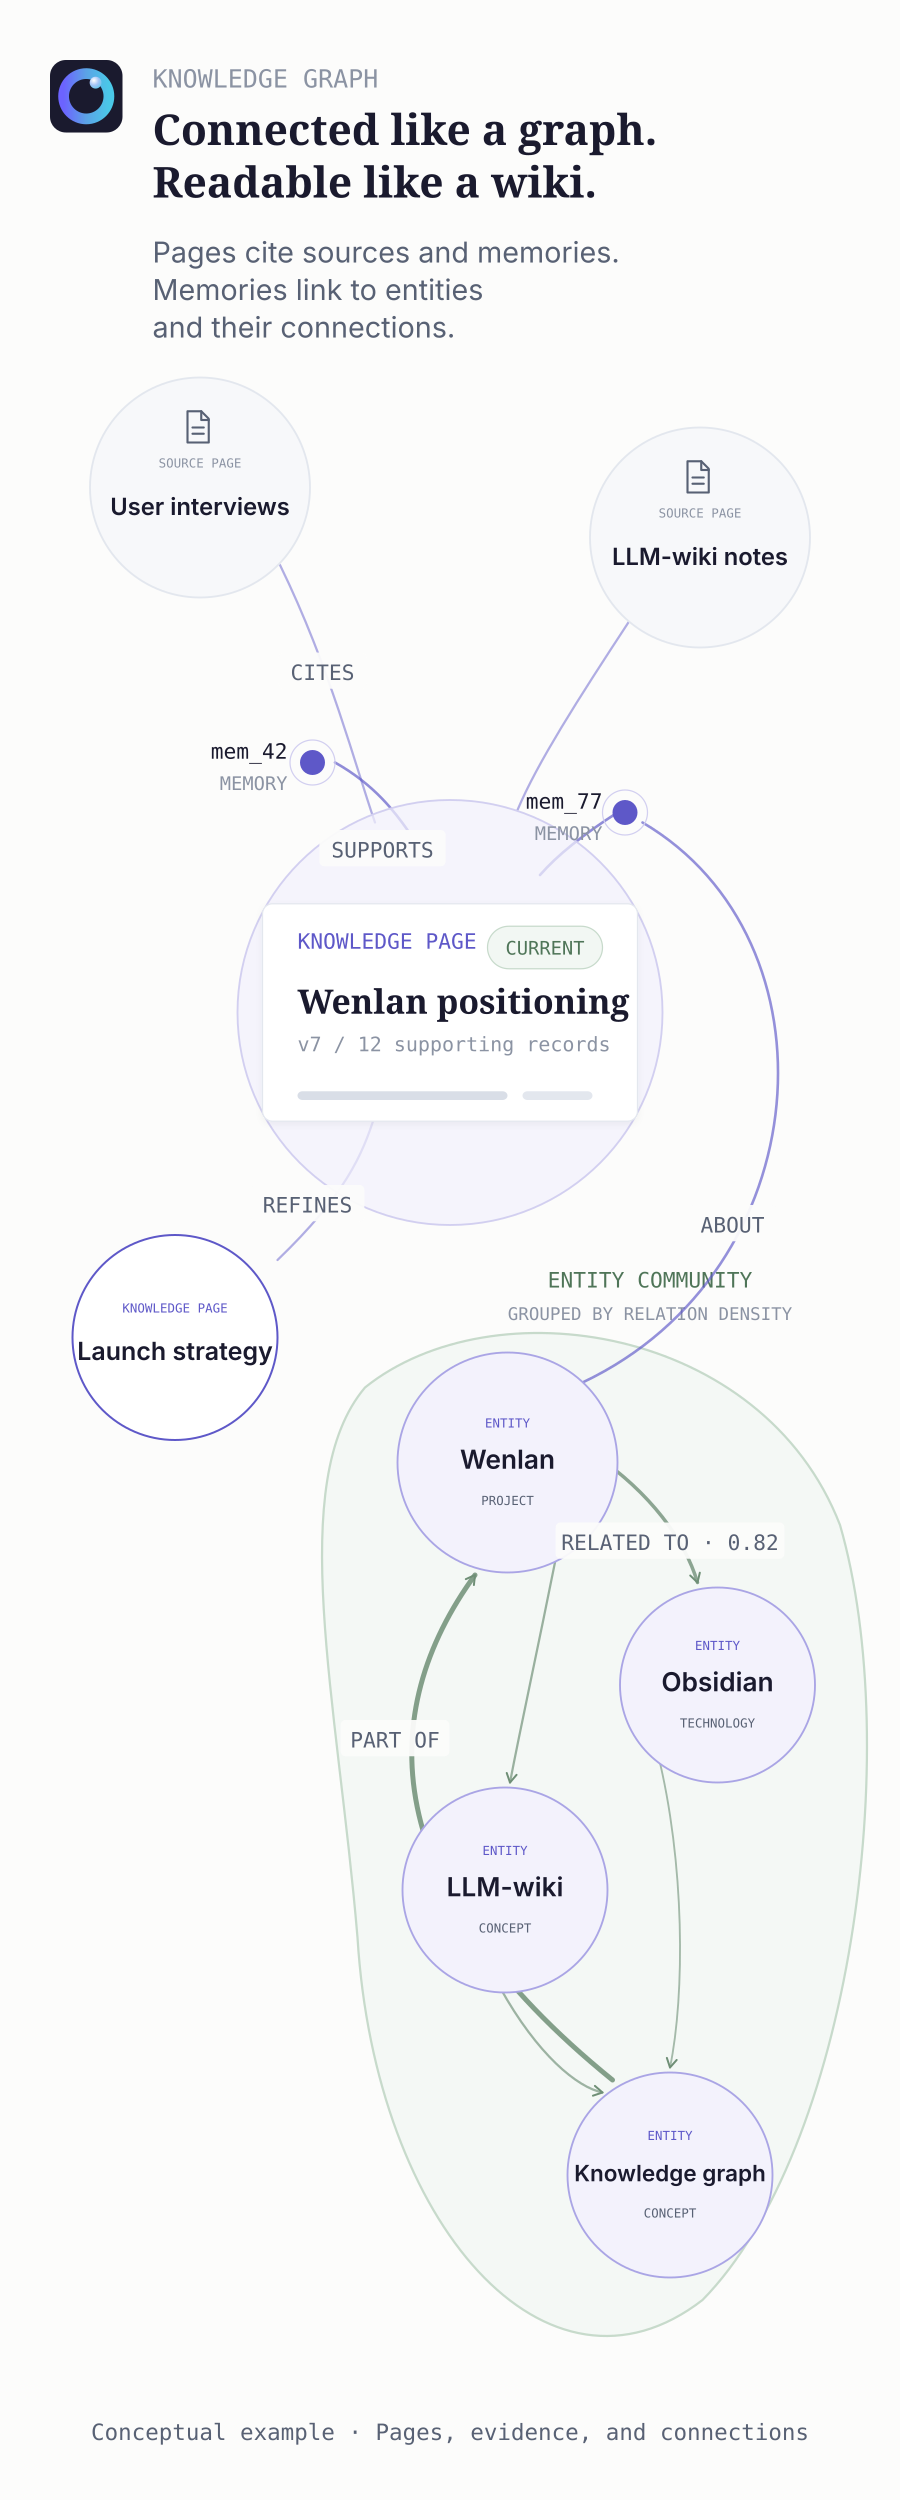
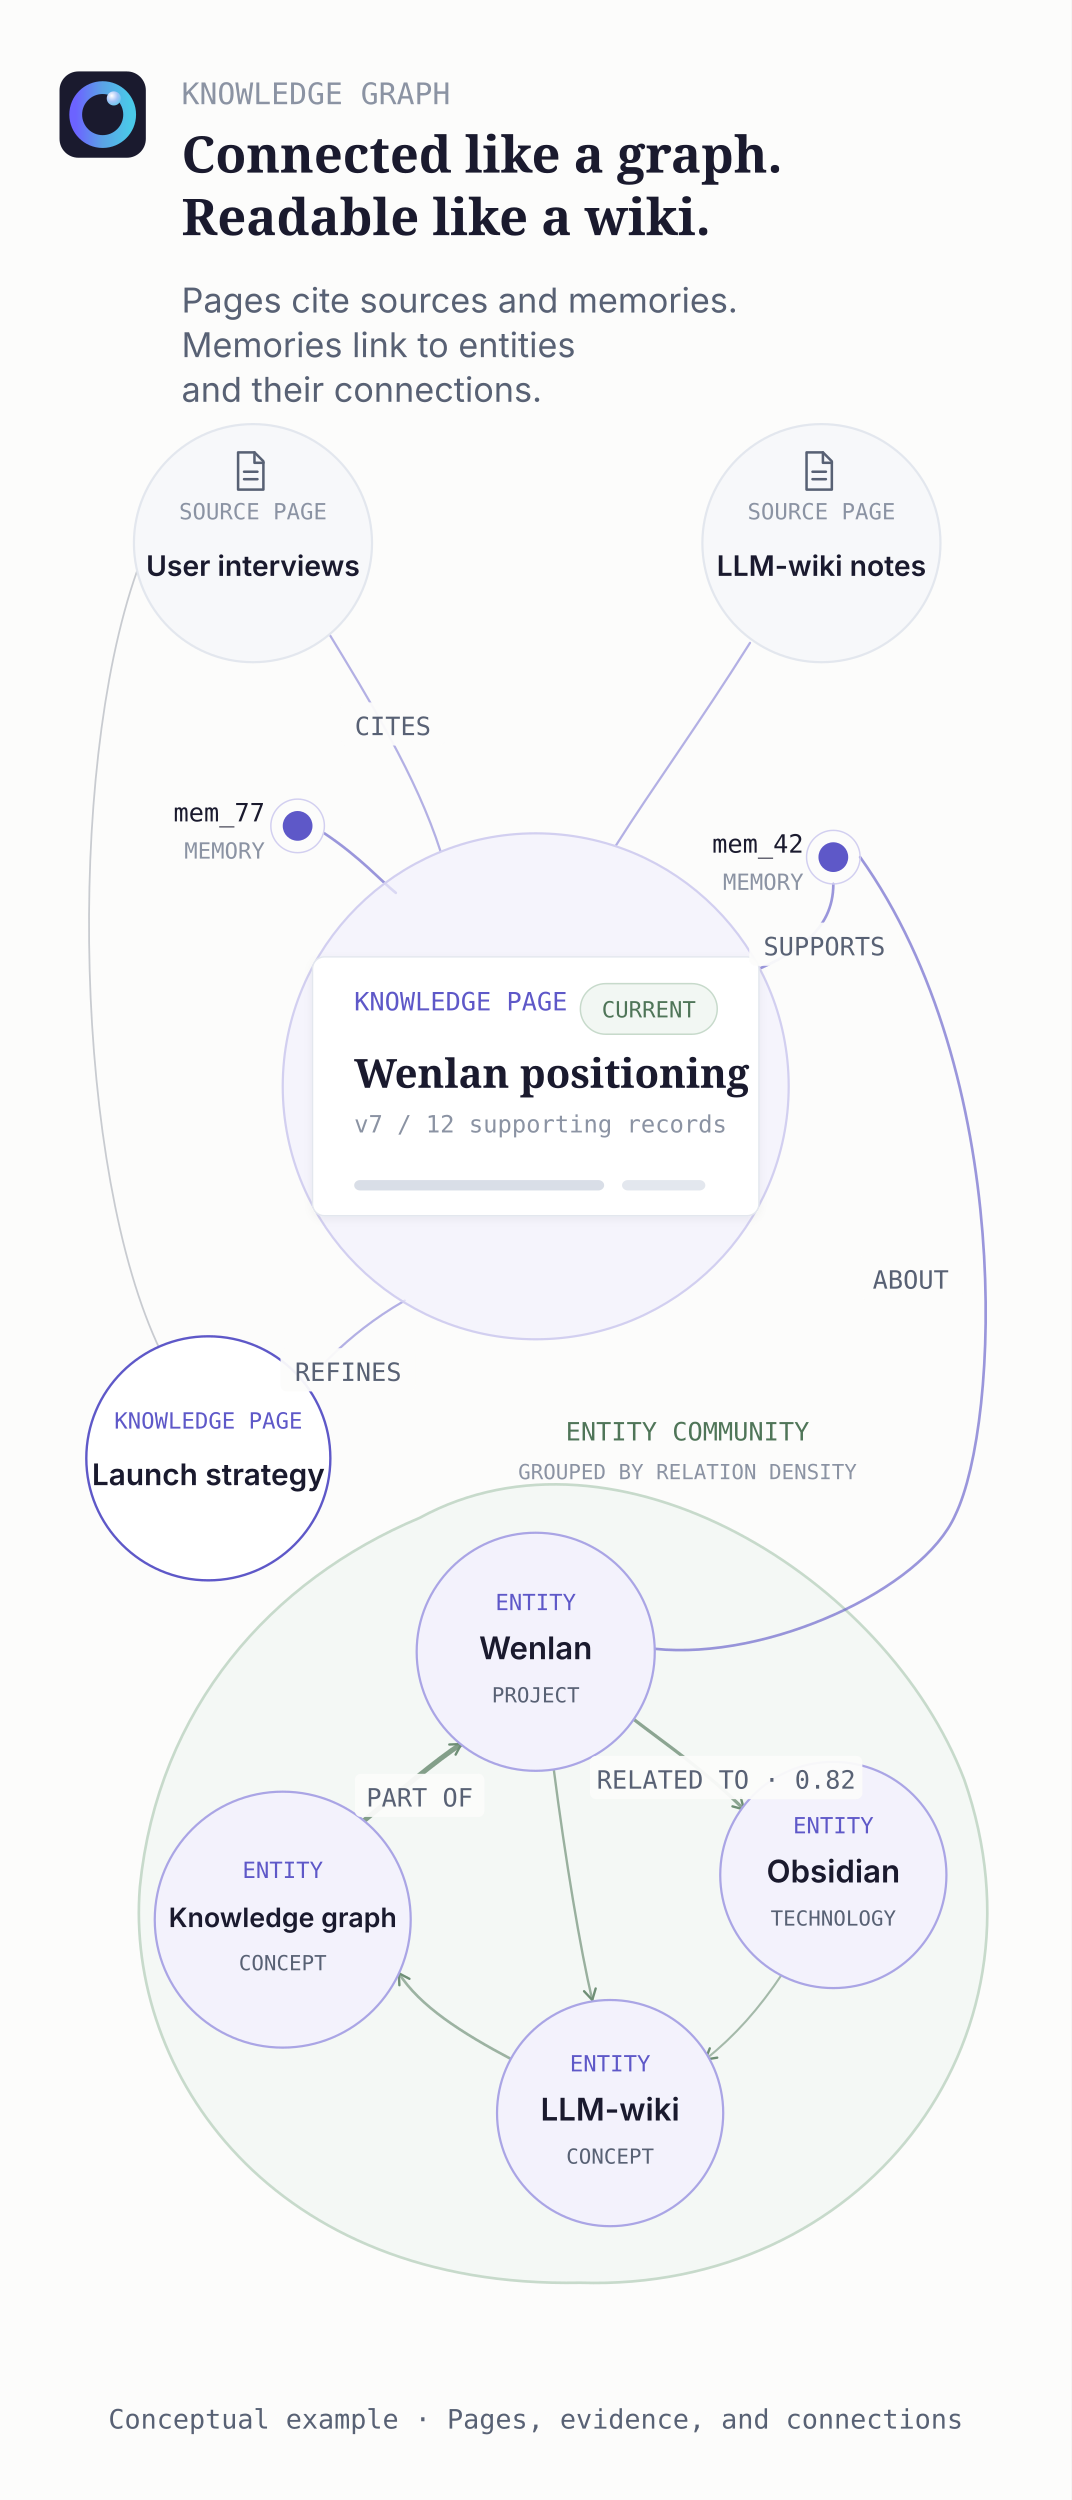
- <svg xmlns="http://www.w3.org/2000/svg" width="720" height="2000" viewBox="0 0 720 2000" role="img" aria-labelledby="title desc">
+ <svg xmlns="http://www.w3.org/2000/svg" width="720" height="1680" viewBox="0 0 720 1680" role="img" aria-labelledby="title desc">
  <style>text { font-kerning: normal; }</style>
-   <rect width="720" height="2000" fill="#FCFCFB" />
+   <rect width="720" height="1680" fill="#FCFCFB" />
  <g transform="translate(40 48) scale(0.1132812)">
    <rect width="512" height="512" rx="112" fill="#1A1A2E" />
    <circle cx="256" cy="256" r="160" fill="none" stroke="url(#network-en-mobile-ring)" stroke-width="76" />
    <circle cx="322" cy="160" r="42" fill="url(#network-en-mobile-orb)" />
  </g>
  <g data-fit-region="network-en-mobile-heading" data-fit-x="122" data-fit-y="44" data-fit-width="558" data-fit-height="266" data-check-overlap="false">
    <text x="122" y="70" font-family="'JetBrains Mono', monospace" font-size="20" font-weight="500" fill="#8B93A3" text-anchor="start">KNOWLEDGE GRAPH</text>
    <text x="122" y="116" font-family="'Fraunces', Georgia, serif" font-size="34" font-weight="600" fill="#1A1A2E" text-anchor="start">Connected like a graph.</text>
    <text x="122" y="158" font-family="'Fraunces', Georgia, serif" font-size="34" font-weight="600" fill="#1A1A2E" text-anchor="start">Readable like a wiki.</text>
    <text x="122" y="210" font-family="'Instrument Sans', -apple-system, sans-serif" font-size="23" font-weight="400" fill="#586174" text-anchor="start">Pages cite sources and memories.</text>
    <text x="122" y="240" font-family="'Instrument Sans', -apple-system, sans-serif" font-size="23" font-weight="400" fill="#586174" text-anchor="start">Memories link to entities</text>
    <text x="122" y="270" font-family="'Instrument Sans', -apple-system, sans-serif" font-size="23" font-weight="400" fill="#586174" text-anchor="start">and their connections.</text>
  </g>
-   <g data-fit-region="network-en-mobile-graph-field" data-fit-x="40" data-fit-y="290" data-fit-width="640" data-fit-height="1600" data-check-overlap="true">
-     <path d="M292 1110 C394 1028 610 1060 672 1220 C724 1400 680 1720 562 1840 C438 1936 300 1780 286 1550 C270 1360 228 1186 292 1110Z" fill="#F2F7F3" fill-opacity="0.76" stroke="#C7DACB" stroke-width="1.8" />
-     <text x="520" y="1030" font-family="'JetBrains Mono', monospace" font-size="17" font-weight="500" fill="#4F7558" text-anchor="middle">ENTITY COMMUNITY</text>
-     <text x="520" y="1056" font-family="'JetBrains Mono', monospace" font-size="14" font-weight="500" fill="#8B93A3" text-anchor="middle">GROUPED BY RELATION DENSITY</text>
-     <path d="M224 452 C264 534 284 612 300 658" fill="none" stroke="#5E58C8" stroke-width="1.8" stroke-opacity="0.48" stroke-linecap="round" />
-     <path d="M504 496 C462 560 430 610 414 648" fill="none" stroke="#5E58C8" stroke-width="1.8" stroke-opacity="0.48" stroke-linecap="round" />
-     <path d="M268 610 C300 628 316 650 326 664" fill="none" stroke="#5E58C8" stroke-width="2.1" stroke-opacity="0.68" stroke-linecap="round" />
-     <path d="M494 650 C466 668 446 684 432 700" fill="none" stroke="#5E58C8" stroke-width="2.1" stroke-opacity="0.68" stroke-linecap="round" />
-     <path d="M514 658 C674 752 656 1016 466 1106" fill="none" stroke="#5E58C8" stroke-width="2.1" stroke-opacity="0.66" stroke-linecap="round" />
-     <path d="M222 1008 C276 956 290 924 300 892" fill="none" stroke="#5E58C8" stroke-width="1.8" stroke-opacity="0.48" stroke-linecap="round" />
-     <path d="M476 1164 C520 1194 548 1232 558 1266" fill="none" stroke="#6F8F76" stroke-width="2.8" stroke-opacity="0.78" stroke-linecap="round" marker-end="url(#network-en-mobile-relation-arrow)" />
-     <path d="M446 1240 C430 1320 416 1384 408 1426" fill="none" stroke="#6F8F76" stroke-width="1.8" stroke-opacity="0.68" stroke-linecap="round" marker-end="url(#network-en-mobile-relation-arrow)" />
-     <path d="M490 1664 C300 1510 300 1370 380 1260" fill="none" stroke="#6F8F76" stroke-width="4" stroke-opacity="0.84" stroke-linecap="round" marker-end="url(#network-en-mobile-relation-arrow)" />
-     <path d="M526 1402 C548 1490 548 1596 536 1654" fill="none" stroke="#6F8F76" stroke-width="1.5" stroke-opacity="0.6" stroke-linecap="round" marker-end="url(#network-en-mobile-relation-arrow)" />
-     <path d="M400 1590 C430 1644 462 1670 482 1674" fill="none" stroke="#6F8F76" stroke-width="1.8" stroke-opacity="0.66" stroke-linecap="round" marker-end="url(#network-en-mobile-relation-arrow)" />
-     <g data-fit-region="network-en-mobile-source-User interviews" data-fit-x="72" data-fit-y="302" data-fit-width="176" data-fit-height="176" data-check-overlap="true">
-       <circle cx="160" cy="390" r="88" fill="#F7F8FA" stroke="#E3E7EE" stroke-width="1.5" />
+   <g data-fit-region="network-en-mobile-graph-field" data-fit-x="40" data-fit-y="280" data-fit-width="640" data-fit-height="1290" data-check-overlap="true">
+     <path d="M282 1020 C414 948 596 1060 648 1196 C710 1374 578 1540 390 1534 C182 1538 84 1392 94 1268 C106 1148 182 1062 282 1020Z" fill="#F2F7F3" fill-opacity="0.76" stroke="#C7DACB" stroke-width="1.8" />
+     <text x="462" y="968" font-family="'JetBrains Mono', monospace" font-size="17" font-weight="500" fill="#4F7558" text-anchor="middle">ENTITY COMMUNITY</text>
+     <text x="462" y="994" font-family="'JetBrains Mono', monospace" font-size="14" font-weight="500" fill="#8B93A3" text-anchor="middle">GROUPED BY RELATION DENSITY</text>
+     <path data-from="sourceOne" data-to="page" data-relation="citation" d="M220 424 C248 470 280 522 296 572" fill="none" stroke="#5E58C8" stroke-width="1.5" stroke-opacity="0.46" stroke-linecap="round" />
+     <path data-from="sourceTwo" data-to="page" data-relation="citation" d="M504 432 C470 486 438 530 414 568" fill="none" stroke="#5E58C8" stroke-width="1.5" stroke-opacity="0.46" stroke-linecap="round" />
+     <path data-from="memoryOne" data-to="page" data-relation="support" d="M560 594 C560 626 534 642 498 656" fill="none" stroke="#5E58C8" stroke-width="1.8" stroke-opacity="0.62" stroke-linecap="round" />
+     <path data-from="memoryTwo" data-to="page" data-relation="support" d="M218 560 C242 576 256 592 266 600" fill="none" stroke="#5E58C8" stroke-width="1.8" stroke-opacity="0.62" stroke-linecap="round" />
+     <path data-from="memoryOne" data-to="entityOne" data-relation="about" d="M578 576 C682 722 672 956 642 1018 C620 1068 516 1116 440 1108" fill="none" stroke="#5E58C8" stroke-width="1.8" stroke-opacity="0.62" stroke-linecap="round" />
+     <path data-from="page" data-to="linkedPage" data-relation="refines" d="M272 874 C230 898 210 926 198 936" fill="none" stroke="#5E58C8" stroke-width="1.5" stroke-opacity="0.46" stroke-linecap="round" />
+     <path data-from="sourceOne" data-to="linkedPage" data-relation="citation" d="M92 384 C44 520 50 788 108 908" fill="none" stroke="#586174" stroke-width="1.2" stroke-opacity="0.32" stroke-linecap="round" />
+     <path data-from="entityOne" data-to="entityTwo" data-relation="related_to" d="M424 1154 C450 1174 474 1190 500 1216" fill="none" stroke="#6F8F76" stroke-width="2.2" stroke-opacity="0.78" stroke-linecap="round" marker-end="url(#network-en-mobile-relation-arrow)" />
+     <path data-from="entityOne" data-to="entityThree" data-relation="related_to" d="M372 1188 C380 1250 390 1310 398 1344" fill="none" stroke="#6F8F76" stroke-width="1.6" stroke-opacity="0.68" stroke-linecap="round" marker-end="url(#network-en-mobile-relation-arrow)" />
+     <path data-from="entityFour" data-to="entityOne" data-relation="part_of" d="M244 1224 C266 1206 294 1182 310 1172" fill="none" stroke="#6F8F76" stroke-width="3.4" stroke-opacity="0.84" stroke-linecap="round" marker-end="url(#network-en-mobile-relation-arrow)" />
+     <path data-from="entityTwo" data-to="entityThree" data-relation="related_to" d="M526 1326 C510 1350 494 1368 474 1384" fill="none" stroke="#6F8F76" stroke-width="1.4" stroke-opacity="0.6" stroke-linecap="round" marker-end="url(#network-en-mobile-relation-arrow)" />
+     <path data-from="entityThree" data-to="entityFour" data-relation="related_to" d="M344 1384 C310 1366 282 1348 268 1326" fill="none" stroke="#6F8F76" stroke-width="1.8" stroke-opacity="0.66" stroke-linecap="round" marker-end="url(#network-en-mobile-relation-arrow)" />
+     <g data-fit-region="network-en-mobile-source-User interviews" data-fit-x="90" data-fit-y="285" data-fit-width="160" data-fit-height="160" data-check-overlap="true">
+       <circle cx="170" cy="365" r="80" fill="#F7F8FA" stroke="#E3E7EE" stroke-width="1.5" />
      <g fill="none" stroke="#586174" stroke-width="1.7" stroke-linecap="round" stroke-linejoin="round">
-         <path d="M150 329h11l6 6v19H150z" />
-         <path d="M161 329v7h6" />
-         <path d="M154 342h9M154 347h9" />
+         <path d="M160 304h11l6 6v19H160z" />
+         <path d="M171 304v7h6" />
+         <path d="M164 317h9M164 322h9" />
      </g>
-       <text x="160" y="374" font-family="'JetBrains Mono', monospace" font-size="10" font-weight="500" fill="#8B93A3" text-anchor="middle">SOURCE PAGE</text>
-       <text x="160" y="412" font-family="'Instrument Sans', -apple-system, sans-serif" font-size="19" font-weight="600" fill="#1A1A2E" text-anchor="middle">User interviews</text>
+       <text x="170" y="349" font-family="'JetBrains Mono', monospace" font-size="15" font-weight="500" fill="#8B93A3" text-anchor="middle">SOURCE PAGE</text>
+       <text x="170" y="387" font-family="'Instrument Sans', -apple-system, sans-serif" font-size="19" font-weight="600" fill="#1A1A2E" text-anchor="middle">User interviews</text>
    </g>
-     <g data-fit-region="network-en-mobile-source-LLM-wiki notes" data-fit-x="472" data-fit-y="342" data-fit-width="176" data-fit-height="176" data-check-overlap="true">
-       <circle cx="560" cy="430" r="88" fill="#F7F8FA" stroke="#E3E7EE" stroke-width="1.5" />
+     <g data-fit-region="network-en-mobile-source-LLM-wiki notes" data-fit-x="472" data-fit-y="285" data-fit-width="160" data-fit-height="160" data-check-overlap="true">
+       <circle cx="552" cy="365" r="80" fill="#F7F8FA" stroke="#E3E7EE" stroke-width="1.5" />
      <g fill="none" stroke="#586174" stroke-width="1.7" stroke-linecap="round" stroke-linejoin="round">
-         <path d="M550 369h11l6 6v19H550z" />
-         <path d="M561 369v7h6" />
-         <path d="M554 382h9M554 387h9" />
+         <path d="M542 304h11l6 6v19H542z" />
+         <path d="M553 304v7h6" />
+         <path d="M546 317h9M546 322h9" />
      </g>
-       <text x="560" y="414" font-family="'JetBrains Mono', monospace" font-size="10" font-weight="500" fill="#8B93A3" text-anchor="middle">SOURCE PAGE</text>
-       <text x="560" y="452" font-family="'Instrument Sans', -apple-system, sans-serif" font-size="19" font-weight="600" fill="#1A1A2E" text-anchor="middle">LLM-wiki notes</text>
+       <text x="552" y="349" font-family="'JetBrains Mono', monospace" font-size="15" font-weight="500" fill="#8B93A3" text-anchor="middle">SOURCE PAGE</text>
+       <text x="552" y="387" font-family="'Instrument Sans', -apple-system, sans-serif" font-size="19" font-weight="600" fill="#1A1A2E" text-anchor="middle">LLM-wiki notes</text>
    </g>
-     <g data-fit-region="network-en-mobile-hero" data-fit-x="190" data-fit-y="640" data-fit-width="340" data-fit-height="340" data-check-overlap="false">
-       <circle cx="360" cy="810" r="170" fill="#F3F2FC" fill-opacity="0.72" stroke="#D2CFF0" stroke-width="1.5" />
+     <g data-fit-region="network-en-mobile-hero" data-fit-x="190" data-fit-y="560" data-fit-width="340" data-fit-height="340" data-check-overlap="false">
+       <circle cx="360" cy="730" r="170" fill="#F3F2FC" fill-opacity="0.72" stroke="#D2CFF0" stroke-width="1.5" />
      <g filter="url(#network-en-mobile-page-shadow)">
-         <rect x="210" y="723" width="300" height="174" rx="8" fill="#FFFFFF" stroke="#E3E7EE" />
+         <rect x="210" y="643" width="300" height="174" rx="8" fill="#FFFFFF" stroke="#E3E7EE" />
      </g>
-       <text x="238" y="759" font-family="'JetBrains Mono', monospace" font-size="17" font-weight="500" fill="#5E58C8" text-anchor="start">KNOWLEDGE PAGE</text>
+       <text x="238" y="679" font-family="'JetBrains Mono', monospace" font-size="17" font-weight="500" fill="#5E58C8" text-anchor="start">KNOWLEDGE PAGE</text>
      <g>
-         <rect x="390" y="741" width="92" height="34" rx="17" fill="#F2F7F3" stroke="#C7DACB" />
-         <text x="436" y="763.7" font-family="'JetBrains Mono', monospace" font-size="15" font-weight="500" fill="#4F7558" text-anchor="middle">CURRENT</text>
+         <rect x="390" y="661" width="92" height="34" rx="17" fill="#F2F7F3" stroke="#C7DACB" />
+         <text x="436" y="683.7" font-family="'JetBrains Mono', monospace" font-size="15" font-weight="500" fill="#4F7558" text-anchor="middle">CURRENT</text>
      </g>
-       <text x="238" y="811" font-family="'Fraunces', Georgia, serif" font-size="27" font-weight="600" fill="#1A1A2E" text-anchor="start">Wenlan positioning</text>
-       <text x="238" y="841" font-family="'JetBrains Mono', monospace" font-size="16" font-weight="500" fill="#8B93A3" text-anchor="start">v7 / 12 supporting records</text>
-       <rect x="238" y="873" width="168" height="7" rx="4" fill="#D9DEE7" />
-       <rect x="418" y="873" width="56" height="7" rx="4" fill="#E3E7EE" />
+       <text x="238" y="731" font-family="'Fraunces', Georgia, serif" font-size="27" font-weight="600" fill="#1A1A2E" text-anchor="start">Wenlan positioning</text>
+       <text x="238" y="761" font-family="'JetBrains Mono', monospace" font-size="16" font-weight="500" fill="#8B93A3" text-anchor="start">v7 / 12 supporting records</text>
+       <rect x="238" y="793" width="168" height="7" rx="4" fill="#D9DEE7" />
+       <rect x="418" y="793" width="56" height="7" rx="4" fill="#E3E7EE" />
    </g>
-     <g data-fit-region="network-en-mobile-memory-mem_42" data-fit-x="80" data-fit-y="582" data-fit-width="150" data-fit-height="58" data-check-overlap="true">
-       <circle cx="250" cy="610" r="10" fill="#5E58C8" />
-       <circle cx="250" cy="610" r="18" fill="none" stroke="#D2CFF0" />
-       <text x="230" y="607" font-family="'JetBrains Mono', monospace" font-size="17" font-weight="500" fill="#1A1A2E" text-anchor="end">mem_42</text>
-       <text x="230" y="632" font-family="'JetBrains Mono', monospace" font-size="15" font-weight="500" fill="#8B93A3" text-anchor="end">MEMORY</text>
+     <g data-fit-region="network-en-mobile-memory-mem_42" data-fit-x="390" data-fit-y="548" data-fit-width="150" data-fit-height="58" data-check-overlap="true">
+       <circle cx="560" cy="576" r="10" fill="#5E58C8" />
+       <circle cx="560" cy="576" r="18" fill="none" stroke="#D2CFF0" />
+       <text x="540" y="573" font-family="'JetBrains Mono', monospace" font-size="17" font-weight="500" fill="#1A1A2E" text-anchor="end">mem_42</text>
+       <text x="540" y="598" font-family="'JetBrains Mono', monospace" font-size="15" font-weight="500" fill="#8B93A3" text-anchor="end">MEMORY</text>
    </g>
-     <g data-fit-region="network-en-mobile-memory-mem_77" data-fit-x="332" data-fit-y="622" data-fit-width="150" data-fit-height="58" data-check-overlap="true">
-       <circle cx="500" cy="650" r="10" fill="#5E58C8" />
-       <circle cx="500" cy="650" r="18" fill="none" stroke="#D2CFF0" />
-       <text x="482" y="647" font-family="'JetBrains Mono', monospace" font-size="17" font-weight="500" fill="#1A1A2E" text-anchor="end">mem_77</text>
-       <text x="482" y="672" font-family="'JetBrains Mono', monospace" font-size="15" font-weight="500" fill="#8B93A3" text-anchor="end">MEMORY</text>
+     <g data-fit-region="network-en-mobile-memory-mem_77" data-fit-x="28" data-fit-y="527" data-fit-width="150" data-fit-height="58" data-check-overlap="true">
+       <circle cx="200" cy="555" r="10" fill="#5E58C8" />
+       <circle cx="200" cy="555" r="18" fill="none" stroke="#D2CFF0" />
+       <text x="178" y="552" font-family="'JetBrains Mono', monospace" font-size="17" font-weight="500" fill="#1A1A2E" text-anchor="end">mem_77</text>
+       <text x="178" y="577" font-family="'JetBrains Mono', monospace" font-size="15" font-weight="500" fill="#8B93A3" text-anchor="end">MEMORY</text>
    </g>
-     <g data-fit-region="network-en-mobile-knowledge-Launch strategy" data-fit-x="58" data-fit-y="988" data-fit-width="164" data-fit-height="164" data-check-overlap="true">
-       <circle cx="140" cy="1070" r="82" fill="#FFFFFF" stroke="#5E58C8" stroke-width="1.6" />
-       <text x="140" y="1050" font-family="'JetBrains Mono', monospace" font-size="10" font-weight="500" fill="#5E58C8" text-anchor="middle">KNOWLEDGE PAGE</text>
-       <text x="140" y="1088" font-family="'Instrument Sans', -apple-system, sans-serif" font-size="20" font-weight="600" fill="#1A1A2E" text-anchor="middle">Launch strategy</text>
+     <g data-fit-region="network-en-mobile-knowledge-Launch strategy" data-fit-x="58" data-fit-y="898" data-fit-width="164" data-fit-height="164" data-check-overlap="true">
+       <circle cx="140" cy="980" r="82" fill="#FFFFFF" stroke="#5E58C8" stroke-width="1.6" />
+       <text x="140" y="960" font-family="'JetBrains Mono', monospace" font-size="15" font-weight="500" fill="#5E58C8" text-anchor="middle">KNOWLEDGE PAGE</text>
+       <text x="140" y="998" font-family="'Instrument Sans', -apple-system, sans-serif" font-size="20" font-weight="600" fill="#1A1A2E" text-anchor="middle">Launch strategy</text>
    </g>
-     <g data-fit-region="network-en-mobile-entity-Wenlan" data-fit-x="318" data-fit-y="1082" data-fit-width="176" data-fit-height="176" data-check-overlap="true">
-       <circle cx="406" cy="1170" r="88" fill="#F3F2FC" stroke="#AAA5E5" stroke-width="1.5" />
-       <text x="406" y="1142" font-family="'JetBrains Mono', monospace" font-size="10" font-weight="500" fill="#5E58C8" text-anchor="middle">ENTITY</text>
-       <text x="406" y="1175" font-family="'Instrument Sans', -apple-system, sans-serif" font-size="21" font-weight="600" fill="#1A1A2E" text-anchor="middle">Wenlan</text>
-       <text x="406" y="1204" font-family="'JetBrains Mono', monospace" font-size="10" font-weight="500" fill="#586174" text-anchor="middle">PROJECT</text>
+     <g data-fit-region="network-en-mobile-entity-Wenlan" data-fit-x="280" data-fit-y="1030" data-fit-width="160" data-fit-height="160" data-check-overlap="true">
+       <circle cx="360" cy="1110" r="80" fill="#F3F2FC" stroke="#AAA5E5" stroke-width="1.5" />
+       <text x="360" y="1082" font-family="'JetBrains Mono', monospace" font-size="15" font-weight="500" fill="#5E58C8" text-anchor="middle">ENTITY</text>
+       <text x="360" y="1115" font-family="'Instrument Sans', -apple-system, sans-serif" font-size="21" font-weight="600" fill="#1A1A2E" text-anchor="middle">Wenlan</text>
+       <text x="360" y="1144" font-family="'JetBrains Mono', monospace" font-size="14" font-weight="500" fill="#586174" text-anchor="middle">PROJECT</text>
    </g>
-     <g data-fit-region="network-en-mobile-entity-Obsidian" data-fit-x="496" data-fit-y="1270" data-fit-width="156" data-fit-height="156" data-check-overlap="true">
-       <circle cx="574" cy="1348" r="78" fill="#F3F2FC" stroke="#AAA5E5" stroke-width="1.5" />
-       <text x="574" y="1320" font-family="'JetBrains Mono', monospace" font-size="10" font-weight="500" fill="#5E58C8" text-anchor="middle">ENTITY</text>
-       <text x="574" y="1353" font-family="'Instrument Sans', -apple-system, sans-serif" font-size="21" font-weight="600" fill="#1A1A2E" text-anchor="middle">Obsidian</text>
-       <text x="574" y="1382" font-family="'JetBrains Mono', monospace" font-size="10" font-weight="500" fill="#586174" text-anchor="middle">TECHNOLOGY</text>
+     <g data-fit-region="network-en-mobile-entity-Obsidian" data-fit-x="484" data-fit-y="1184" data-fit-width="152" data-fit-height="152" data-check-overlap="true">
+       <circle cx="560" cy="1260" r="76" fill="#F3F2FC" stroke="#AAA5E5" stroke-width="1.5" />
+       <text x="560" y="1232" font-family="'JetBrains Mono', monospace" font-size="15" font-weight="500" fill="#5E58C8" text-anchor="middle">ENTITY</text>
+       <text x="560" y="1265" font-family="'Instrument Sans', -apple-system, sans-serif" font-size="21" font-weight="600" fill="#1A1A2E" text-anchor="middle">Obsidian</text>
+       <text x="560" y="1294" font-family="'JetBrains Mono', monospace" font-size="14" font-weight="500" fill="#586174" text-anchor="middle">TECHNOLOGY</text>
    </g>
-     <g data-fit-region="network-en-mobile-entity-LLM-wiki" data-fit-x="322" data-fit-y="1430" data-fit-width="164" data-fit-height="164" data-check-overlap="true">
-       <circle cx="404" cy="1512" r="82" fill="#F3F2FC" stroke="#AAA5E5" stroke-width="1.5" />
-       <text x="404" y="1484" font-family="'JetBrains Mono', monospace" font-size="10" font-weight="500" fill="#5E58C8" text-anchor="middle">ENTITY</text>
-       <text x="404" y="1517" font-family="'Instrument Sans', -apple-system, sans-serif" font-size="21" font-weight="600" fill="#1A1A2E" text-anchor="middle">LLM-wiki</text>
-       <text x="404" y="1546" font-family="'JetBrains Mono', monospace" font-size="10" font-weight="500" fill="#586174" text-anchor="middle">CONCEPT</text>
+     <g data-fit-region="network-en-mobile-entity-LLM-wiki" data-fit-x="334" data-fit-y="1344" data-fit-width="152" data-fit-height="152" data-check-overlap="true">
+       <circle cx="410" cy="1420" r="76" fill="#F3F2FC" stroke="#AAA5E5" stroke-width="1.5" />
+       <text x="410" y="1392" font-family="'JetBrains Mono', monospace" font-size="15" font-weight="500" fill="#5E58C8" text-anchor="middle">ENTITY</text>
+       <text x="410" y="1425" font-family="'Instrument Sans', -apple-system, sans-serif" font-size="21" font-weight="600" fill="#1A1A2E" text-anchor="middle">LLM-wiki</text>
+       <text x="410" y="1454" font-family="'JetBrains Mono', monospace" font-size="14" font-weight="500" fill="#586174" text-anchor="middle">CONCEPT</text>
    </g>
-     <g data-fit-region="network-en-mobile-entity-Knowledge graph" data-fit-x="454" data-fit-y="1658" data-fit-width="164" data-fit-height="164" data-check-overlap="true">
-       <circle cx="536" cy="1740" r="82" fill="#F3F2FC" stroke="#AAA5E5" stroke-width="1.5" />
-       <text x="536" y="1712" font-family="'JetBrains Mono', monospace" font-size="10" font-weight="500" fill="#5E58C8" text-anchor="middle">ENTITY</text>
-       <text x="536" y="1745" font-family="'Instrument Sans', -apple-system, sans-serif" font-size="18" font-weight="600" fill="#1A1A2E" text-anchor="middle">Knowledge graph</text>
-       <text x="536" y="1774" font-family="'JetBrains Mono', monospace" font-size="10" font-weight="500" fill="#586174" text-anchor="middle">CONCEPT</text>
+     <g data-fit-region="network-en-mobile-entity-Knowledge graph" data-fit-x="104" data-fit-y="1204" data-fit-width="172" data-fit-height="172" data-check-overlap="true">
+       <circle cx="190" cy="1290" r="86" fill="#F3F2FC" stroke="#AAA5E5" stroke-width="1.5" />
+       <text x="190" y="1262" font-family="'JetBrains Mono', monospace" font-size="15" font-weight="500" fill="#5E58C8" text-anchor="middle">ENTITY</text>
+       <text x="190" y="1295" font-family="'Instrument Sans', -apple-system, sans-serif" font-size="18" font-weight="600" fill="#1A1A2E" text-anchor="middle">Knowledge graph</text>
+       <text x="190" y="1324" font-family="'JetBrains Mono', monospace" font-size="14" font-weight="500" fill="#586174" text-anchor="middle">CONCEPT</text>
    </g>
    <g>
-       <rect x="223" y="522" width="70" height="29" rx="4" fill="#FCFCFB" fill-opacity="0.94" />
-       <text x="258" y="544" font-family="'JetBrains Mono', monospace" font-size="17" font-weight="500" fill="#586174" text-anchor="middle">CITES</text>
+       <rect x="229" y="472" width="70" height="29" rx="4" fill="#FCFCFB" fill-opacity="0.94" />
+       <text x="264" y="494" font-family="'JetBrains Mono', monospace" font-size="17" font-weight="500" fill="#586174" text-anchor="middle">CITES</text>
    </g>
    <g>
-       <rect x="255.5" y="664" width="101" height="29" rx="4" fill="#FCFCFB" fill-opacity="0.94" />
-       <text x="306" y="686" font-family="'JetBrains Mono', monospace" font-size="17" font-weight="500" fill="#586174" text-anchor="middle">SUPPORTS</text>
+       <rect x="503.5" y="620" width="101" height="29" rx="4" fill="#FCFCFB" fill-opacity="0.94" />
+       <text x="554" y="642" font-family="'JetBrains Mono', monospace" font-size="17" font-weight="500" fill="#586174" text-anchor="middle">SUPPORTS</text>
    </g>
    <g>
-       <rect x="551" y="964" width="70" height="29" rx="4" fill="#FCFCFB" fill-opacity="0.94" />
-       <text x="586" y="986" font-family="'JetBrains Mono', monospace" font-size="17" font-weight="500" fill="#586174" text-anchor="middle">ABOUT</text>
+       <rect x="577" y="844" width="70" height="29" rx="4" fill="#FCFCFB" fill-opacity="0.94" />
+       <text x="612" y="866" font-family="'JetBrains Mono', monospace" font-size="17" font-weight="500" fill="#586174" text-anchor="middle">ABOUT</text>
    </g>
    <g>
-       <rect x="200.5" y="948" width="91" height="29" rx="4" fill="#FCFCFB" fill-opacity="0.94" />
-       <text x="246" y="970" font-family="'JetBrains Mono', monospace" font-size="17" font-weight="500" fill="#586174" text-anchor="middle">REFINES</text>
+       <rect x="188.5" y="906" width="91" height="29" rx="4" fill="#FCFCFB" fill-opacity="0.94" />
+       <text x="234" y="928" font-family="'JetBrains Mono', monospace" font-size="17" font-weight="500" fill="#586174" text-anchor="middle">REFINES</text>
    </g>
    <g>
-       <rect x="444.5" y="1218" width="183" height="29" rx="4" fill="#FCFCFB" fill-opacity="0.94" />
-       <text x="536" y="1240" font-family="'JetBrains Mono', monospace" font-size="17" font-weight="500" fill="#586174" text-anchor="middle">RELATED TO · 0.82</text>
+       <rect x="396.5" y="1180" width="183" height="29" rx="4" fill="#FCFCFB" fill-opacity="0.94" />
+       <text x="488" y="1202" font-family="'JetBrains Mono', monospace" font-size="17" font-weight="500" fill="#586174" text-anchor="middle">RELATED TO · 0.82</text>
    </g>
    <g>
-       <rect x="272.5" y="1376" width="87" height="29" rx="4" fill="#FCFCFB" fill-opacity="0.94" />
-       <text x="316" y="1398" font-family="'JetBrains Mono', monospace" font-size="17" font-weight="500" fill="#586174" text-anchor="middle">PART OF</text>
+       <rect x="238.5" y="1192" width="87" height="29" rx="4" fill="#FCFCFB" fill-opacity="0.94" />
+       <text x="282" y="1214" font-family="'JetBrains Mono', monospace" font-size="17" font-weight="500" fill="#586174" text-anchor="middle">PART OF</text>
    </g>
  </g>
-   <g data-fit-region="network-en-mobile-footer" data-fit-x="40" data-fit-y="1910" data-fit-width="640" data-fit-height="58" data-check-overlap="false">
-     <text x="360" y="1952" font-family="'JetBrains Mono', monospace" font-size="18" font-weight="500" fill="#586174" text-anchor="middle">Conceptual example · Pages, evidence, and connections</text>
+   <g data-fit-region="network-en-mobile-footer" data-fit-x="40" data-fit-y="1590" data-fit-width="640" data-fit-height="58" data-check-overlap="false">
+     <text x="360" y="1632" font-family="'JetBrains Mono', monospace" font-size="18" font-weight="500" fill="#586174" text-anchor="middle">Conceptual example · Pages, evidence, and connections</text>
  </g>
  <defs>
    <linearGradient id="network-en-mobile-ring" x1="96" y1="256" x2="416" y2="256" gradientUnits="userSpaceOnUse">
      <stop stop-color="#6C63FF" />
      <stop offset="0.5" stop-color="#5BA3E6" />
      <stop offset="1" stop-color="#4AC8E8" />
    </linearGradient>
    <radialGradient id="network-en-mobile-orb" cx="0" cy="0" r="1" gradientUnits="userSpaceOnUse" gradientTransform="translate(310 144) rotate(52.125) scale(76.0263)">
      <stop stop-color="#FFFFFF" />
      <stop offset="0.45" stop-color="#A5C4F7" />
      <stop offset="1" stop-color="#4AC8E8" />
    </radialGradient>
    <marker id="network-en-mobile-relation-arrow" markerWidth="12" markerHeight="12" refX="9" refY="6" orient="auto" markerUnits="userSpaceOnUse">
      <path d="M2 2 L9 6 L2 10" fill="none" stroke="#6F8F76" stroke-width="1.6" stroke-linecap="round" stroke-linejoin="round" />
    </marker>
    <filter id="network-en-mobile-page-shadow" x="-20%" y="-20%" width="140%" height="150%">
      <feDropShadow dx="0" dy="12" stdDeviation="16" flood-color="#1A1A2E" flood-opacity="0.09" />
      <feDropShadow dx="0" dy="2" stdDeviation="3" flood-color="#1A1A2E" flood-opacity="0.05" />
    </filter>
  </defs>
</svg>
